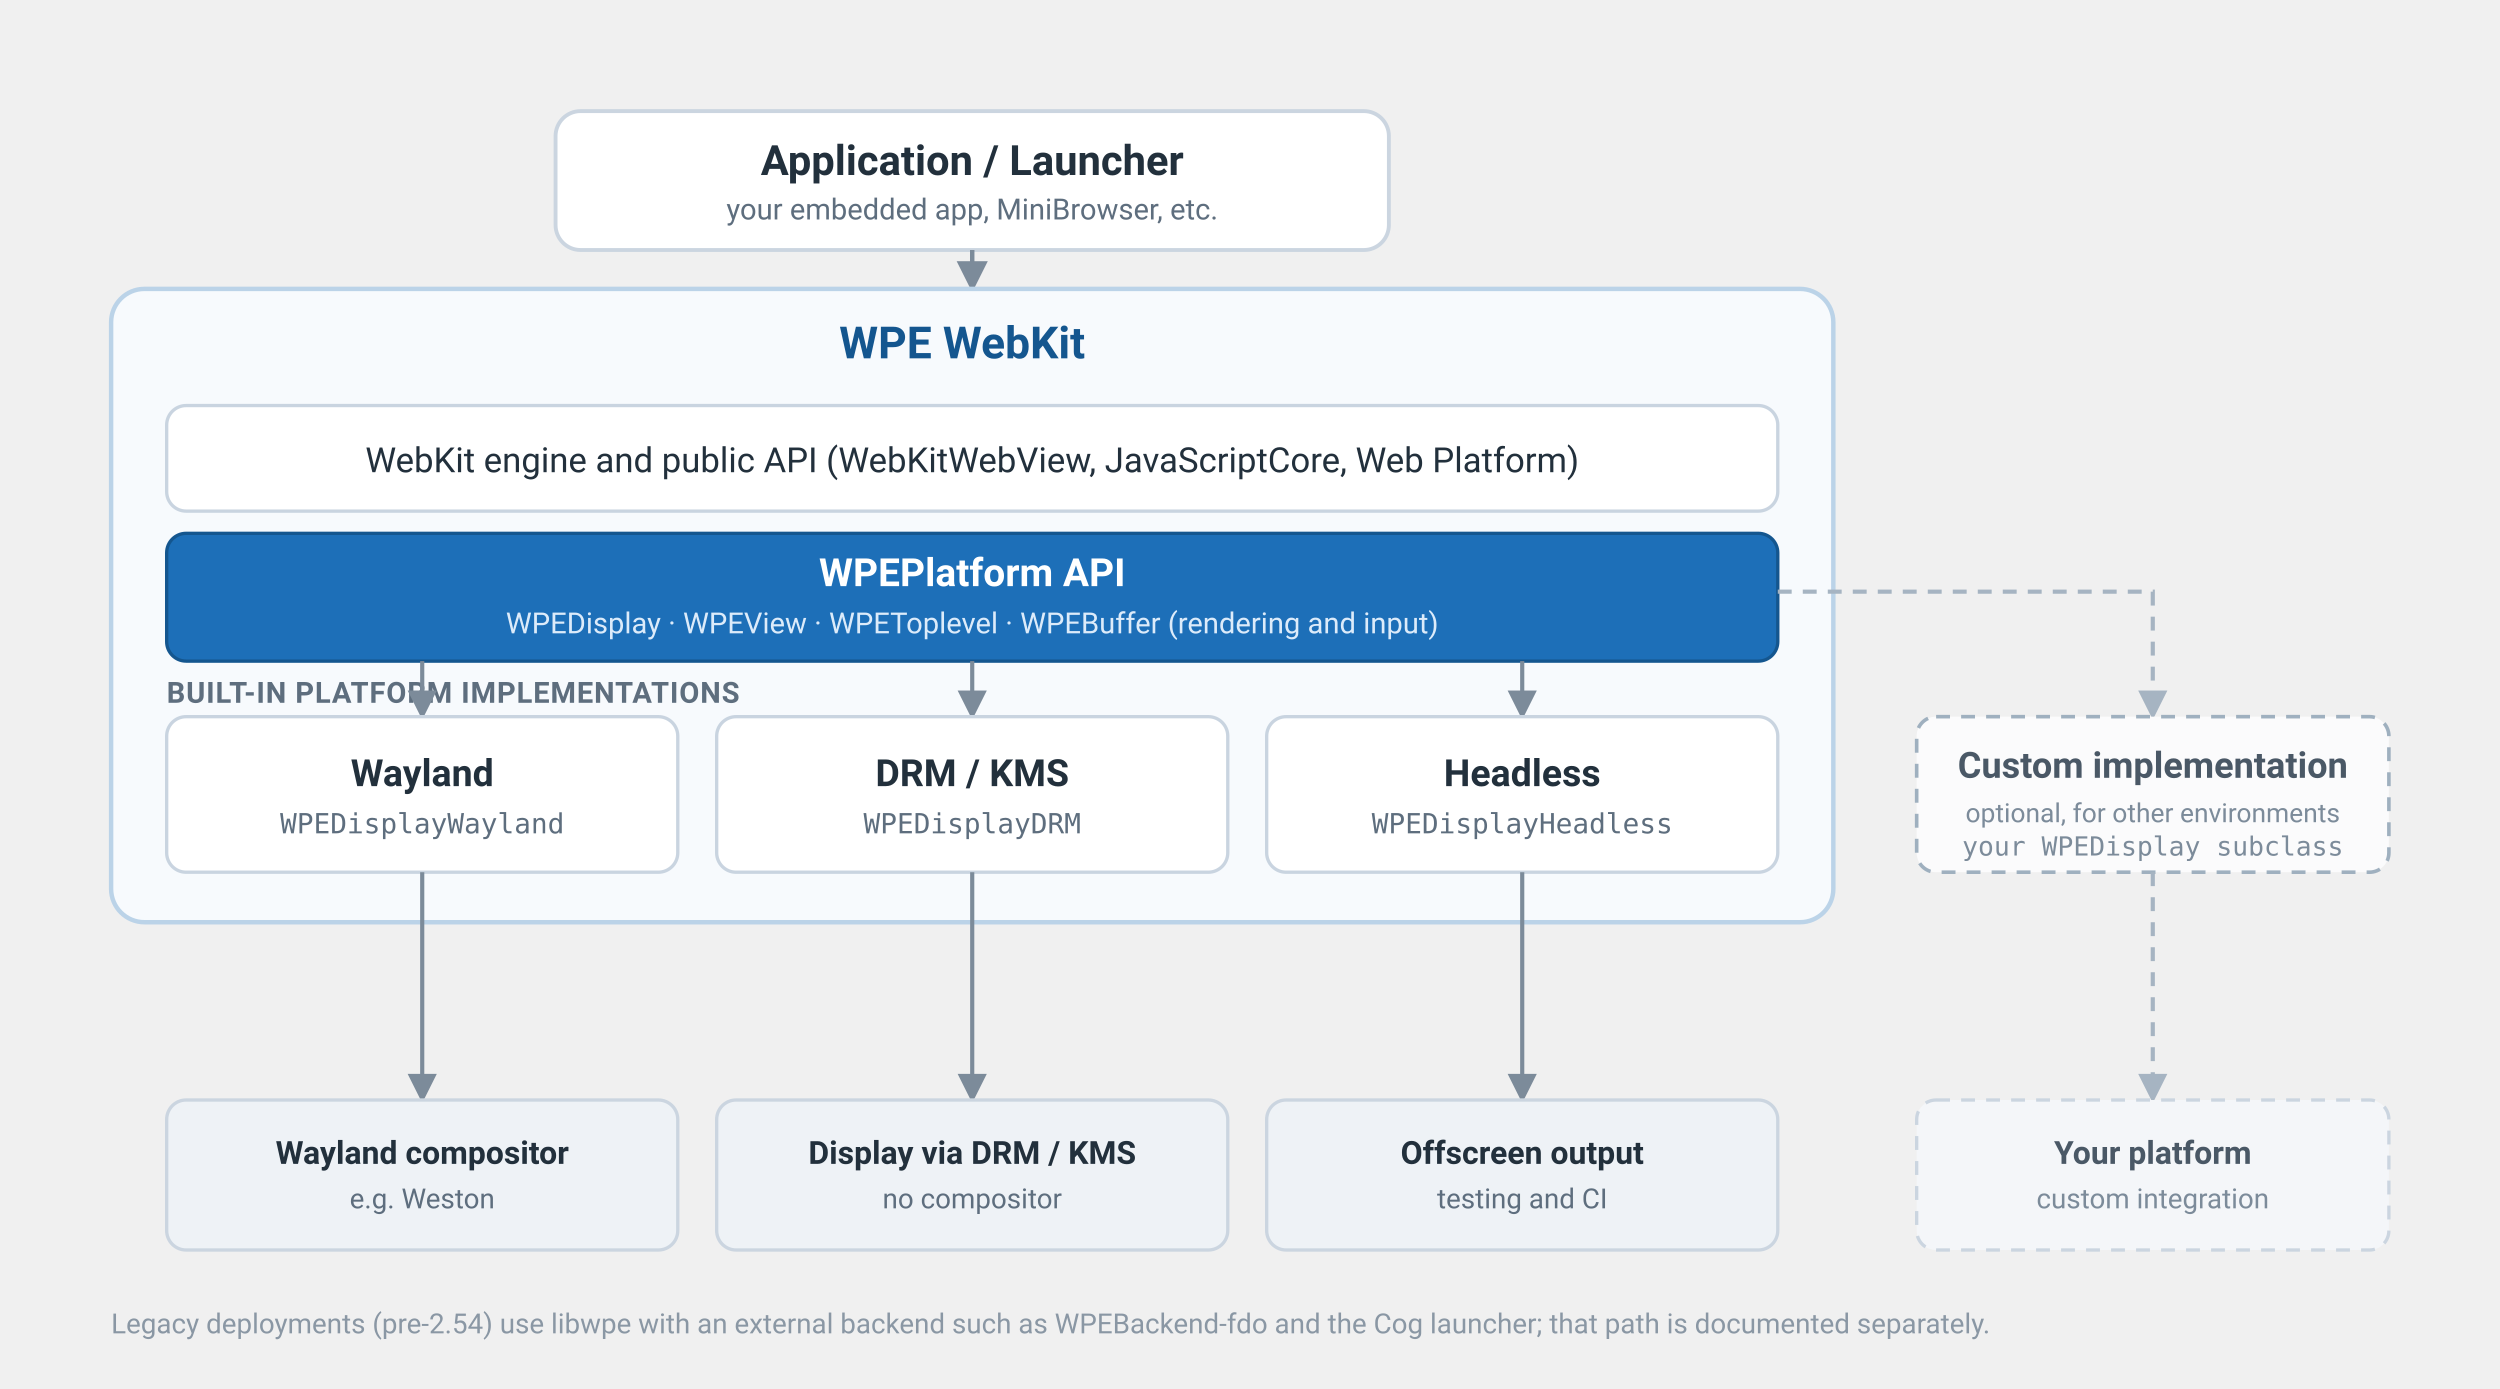
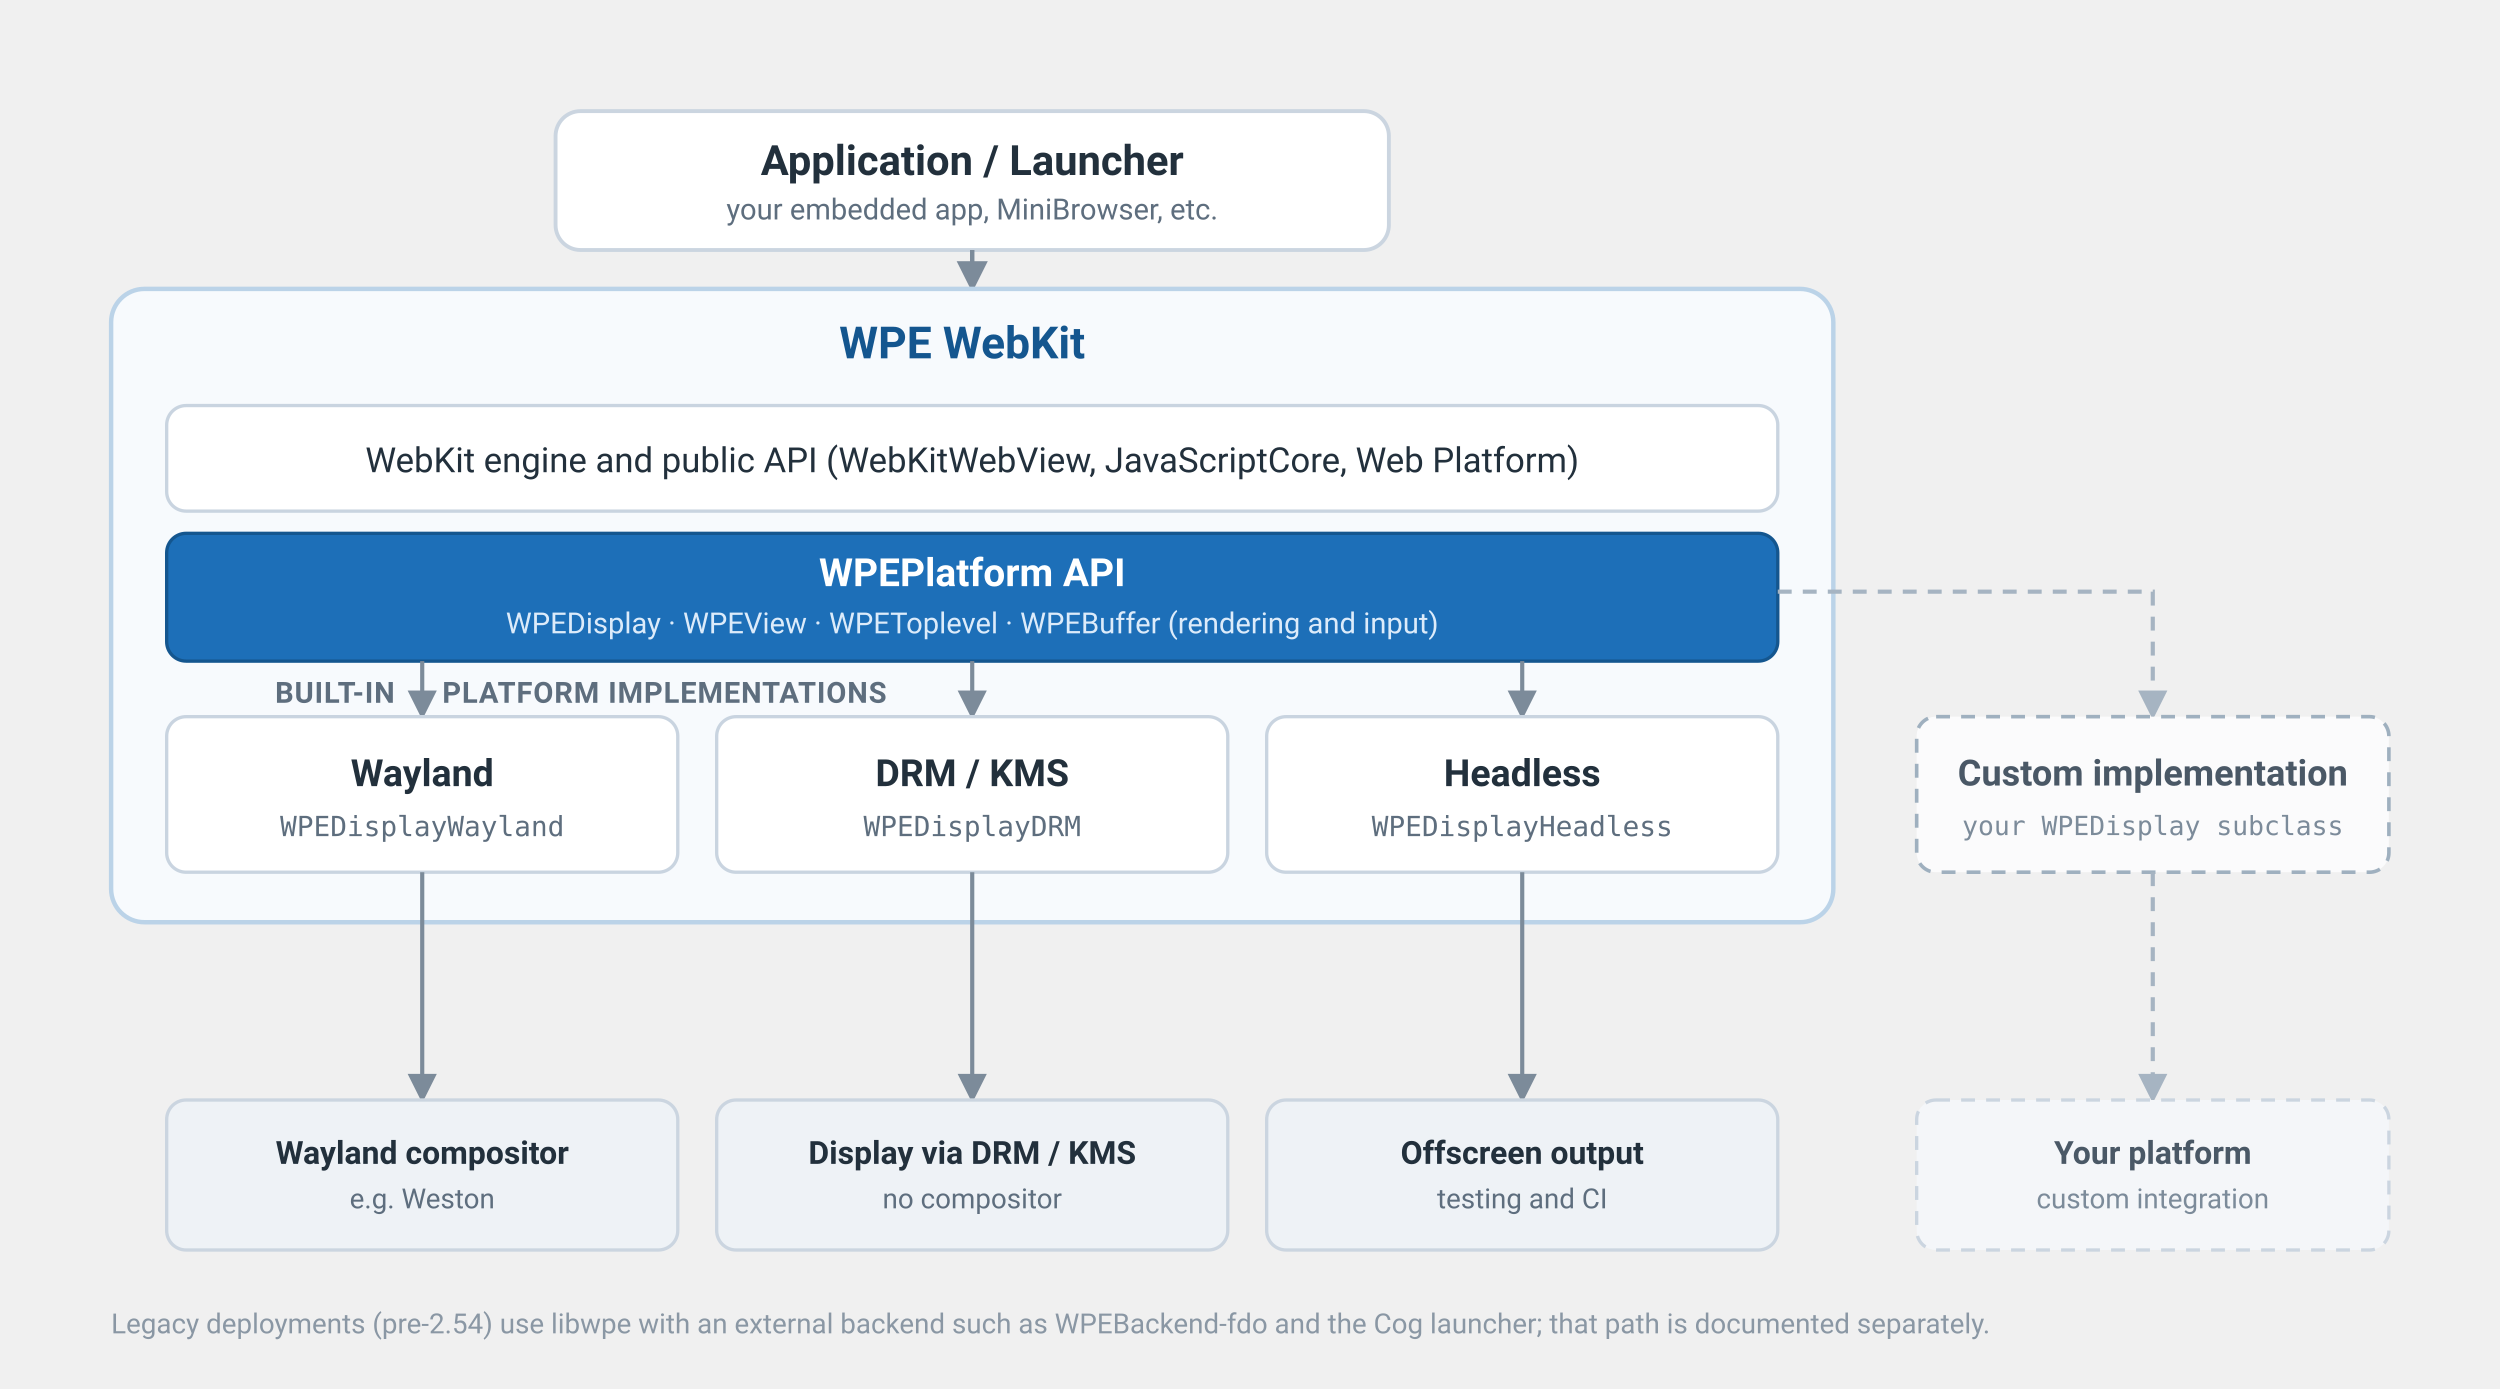
<svg xmlns="http://www.w3.org/2000/svg" viewBox="0 0 900 500" font-family="-apple-system, BlinkMacSystemFont, 'Segoe UI', Roboto, Helvetica, Arial, sans-serif" version="1.1" id="svg30">
  <defs id="defs2">
    <marker id="arrow" viewBox="0 0 10 10" refX="8" refY="5" markerWidth="7" markerHeight="7" orient="auto-start-reverse">
      <path d="M0,0 L10,5 L0,10 z" fill="#7C8B9A" id="path1" />
    </marker>
    <marker id="arrowMuted" viewBox="0 0 10 10" refX="8" refY="5" markerWidth="7" markerHeight="7" orient="auto-start-reverse">
      <path d="M0,0 L10,5 L0,10 z" fill="#A6B4C2" id="path2" />
    </marker>
  </defs>
  <rect x="200" y="40" width="300" height="50" rx="9" fill="#FFFFFF" stroke="#CBD5E0" stroke-width="1.4" id="rect2" />
  <text x="350" y="63" text-anchor="middle" font-size="15" font-weight="600" fill="#22303C" id="text2">Application / Launcher</text>
  <text x="350" y="79" text-anchor="middle" font-size="10.5" fill="#5E6E7E" id="text3">your embedded app, MiniBrowser, etc.</text>
  <line x1="350" y1="90" x2="350" y2="103" stroke="#7C8B9A" stroke-width="1.6" marker-end="url(#arrow)" id="line3" />
  <rect x="40" y="104" width="620" height="228" rx="12" fill="#F7FAFD" stroke="#BBD3E8" stroke-width="1.6" id="rect3" />
  <text x="302.105" y="129" font-size="16px" font-weight="700" fill="#14568f" id="text4">WPE WebKit</text>
  <rect x="60" y="146" width="580" height="38" rx="7" fill="#FFFFFF" stroke="#C9D4E0" stroke-width="1.2" id="rect5" />
  <text x="350" y="170" text-anchor="middle" font-size="12.5" fill="#22303C" id="text6">WebKit engine and public API (WebKitWebView, JavaScriptCore, Web Platform)</text>
  <rect x="60" y="192" width="580" height="46" rx="7" fill="#1D6FB8" stroke="#14568F" stroke-width="1.2" id="rect6" />
  <text x="350" y="211" text-anchor="middle" font-size="14" font-weight="700" fill="#FFFFFF" id="text7">WPEPlatform API</text>
  <text x="350" y="228" text-anchor="middle" font-size="10.5" fill="#DCEBFA" id="text8">WPEDisplay · WPEView · WPEToplevel · WPEBuffer  (rendering and input)</text>
-   <text x="60" y="253" font-size="10.5" font-weight="600" fill="#5E6E7E" letter-spacing="0.3" id="text9">BUILT-IN PLATFORM IMPLEMENTATIONS</text>
+   <text x="99.035" y="253" font-size="10.5px" font-weight="600" fill="#5e6e7e" letter-spacing="0.3" id="text9">BUILT-IN</text>
+   <text x="159.213" y="253" font-size="10.5px" font-weight="600" fill="#5e6e7e" letter-spacing="0.3" id="text9-6">PLATFORM IMPLEMENTATIONS</text>
  <line x1="152" y1="238" x2="152" y2="257" stroke="#7C8B9A" stroke-width="1.5" marker-end="url(#arrow)" id="line9" />
  <line x1="350" y1="238" x2="350" y2="257" stroke="#7C8B9A" stroke-width="1.5" marker-end="url(#arrow)" id="line10" />
  <line x1="548" y1="238" x2="548" y2="257" stroke="#7C8B9A" stroke-width="1.5" marker-end="url(#arrow)" id="line11" />
  <rect x="60" y="258" width="184" height="56" rx="7" fill="#FFFFFF" stroke="#C9D4E0" stroke-width="1.2" id="rect11" />
  <text x="152" y="283" text-anchor="middle" font-size="13.5" font-weight="600" fill="#22303C" id="text11">Wayland</text>
-   <text x="152" y="300" text-anchor="middle" font-size="10" fill="#5E6E7E" font-family="ui-monospace, 'SF Mono', Menlo, Consolas, monospace" id="text12">WPEDisplayWayland</text>
+   <text x="152" y="301" text-anchor="middle" font-size="10px" fill="#5e6e7e" font-family="ui-monospace, 'SF Mono', Menlo, Consolas, monospace" id="text12">WPEDisplayWayland</text>
  <rect x="258" y="258" width="184" height="56" rx="7" fill="#FFFFFF" stroke="#C9D4E0" stroke-width="1.2" id="rect12" />
  <text x="350" y="283" text-anchor="middle" font-size="13.5" font-weight="600" fill="#22303C" id="text13">DRM / KMS</text>
-   <text x="350" y="300" text-anchor="middle" font-size="10" fill="#5E6E7E" font-family="ui-monospace, 'SF Mono', Menlo, Consolas, monospace" id="text14">WPEDisplayDRM</text>
+   <text x="350" y="301" text-anchor="middle" font-size="10px" fill="#5e6e7e" font-family="ui-monospace, 'SF Mono', Menlo, Consolas, monospace" id="text14">WPEDisplayDRM</text>
  <rect x="456" y="258" width="184" height="56" rx="7" fill="#FFFFFF" stroke="#C9D4E0" stroke-width="1.2" id="rect14" />
  <text x="548" y="283" text-anchor="middle" font-size="13.5" font-weight="600" fill="#22303C" id="text15">Headless</text>
-   <text x="548" y="300" text-anchor="middle" font-size="10" fill="#5E6E7E" font-family="ui-monospace, 'SF Mono', Menlo, Consolas, monospace" id="text16">WPEDisplayHeadless</text>
+   <text x="548" y="301" text-anchor="middle" font-size="10px" fill="#5e6e7e" font-family="ui-monospace, 'SF Mono', Menlo, Consolas, monospace" id="text16">WPEDisplayHeadless</text>
  <path d="m 640,213 h 135 v 31 13" fill="none" stroke="#a6b4c2" stroke-width="1.5" stroke-dasharray="5, 4" marker-end="url(#arrowMuted)" id="path16" />
  <rect x="690" y="258" width="170" height="56" rx="7" fill="#FBFBFC" stroke="#9FB0BF" stroke-width="1.3" stroke-dasharray="5 4" id="rect16" />
-   <text x="775" y="280" text-anchor="middle" font-size="13" font-weight="600" fill="#4A5866" id="text17">Custom implementation</text>
-   <text x="775" y="296" text-anchor="middle" font-size="9.5" fill="#7C8B9A" id="text18">optional, for other environments</text>
-   <text x="775" y="308" text-anchor="middle" font-size="9.5" fill="#7C8B9A" font-family="ui-monospace, 'SF Mono', Menlo, Consolas, monospace" id="text19">your WPEDisplay subclass</text>
+   <text x="775" y="282.791" text-anchor="middle" font-size="13px" font-weight="600" fill="#4a5866" id="text17">Custom implementation</text>
+   <text x="775" y="300.617" text-anchor="middle" font-size="9.5px" fill="#7c8b9a" font-family="ui-monospace, 'SF Mono', Menlo, Consolas, monospace" id="text19">your WPEDisplay subclass</text>
  <line x1="152" y1="314" x2="152" y2="395" stroke="#7C8B9A" stroke-width="1.5" marker-end="url(#arrow)" id="line19" />
  <line x1="350" y1="314" x2="350" y2="395" stroke="#7C8B9A" stroke-width="1.5" marker-end="url(#arrow)" id="line20" />
  <line x1="548" y1="314" x2="548" y2="395" stroke="#7C8B9A" stroke-width="1.5" marker-end="url(#arrow)" id="line21" />
  <line x1="775" y1="314" x2="775" y2="395" stroke="#A6B4C2" stroke-width="1.5" stroke-dasharray="5 4" marker-end="url(#arrowMuted)" id="line22" />
  <rect x="60" y="396" width="184" height="54" rx="7" fill="#EEF2F6" stroke="#CBD5E0" stroke-width="1.2" id="rect22" />
  <text x="152" y="419" text-anchor="middle" font-size="11.5" font-weight="600" fill="#22303C" id="text22">Wayland compositor</text>
  <text x="152" y="435" text-anchor="middle" font-size="10" fill="#5E6E7E" id="text23">e.g. Weston</text>
  <rect x="258" y="396" width="184" height="54" rx="7" fill="#EEF2F6" stroke="#CBD5E0" stroke-width="1.2" id="rect23" />
  <text x="350" y="419" text-anchor="middle" font-size="11.5" font-weight="600" fill="#22303C" id="text24">Display via DRM / KMS</text>
  <text x="350" y="435" text-anchor="middle" font-size="10" fill="#5E6E7E" id="text25">no compositor</text>
  <rect x="456" y="396" width="184" height="54" rx="7" fill="#EEF2F6" stroke="#CBD5E0" stroke-width="1.2" id="rect25" />
  <text x="548" y="419" text-anchor="middle" font-size="11.5" font-weight="600" fill="#22303C" id="text26">Offscreen output</text>
  <text x="548" y="435" text-anchor="middle" font-size="10" fill="#5E6E7E" id="text27">testing and CI</text>
  <rect x="690" y="396" width="170" height="54" rx="7" fill="#F4F6F9" stroke="#CBD5E0" stroke-width="1.2" stroke-dasharray="5 4" id="rect27" />
  <text x="775" y="419" text-anchor="middle" font-size="11.5" font-weight="600" fill="#4A5866" id="text28">Your platform</text>
  <text x="775" y="435" text-anchor="middle" font-size="10" fill="#7C8B9A" id="text29">custom integration</text>
  <text x="40" y="480" font-size="10" fill="#8A97A4" id="text30">Legacy deployments (pre-2.54) use libwpe with an external backend such as WPEBackend-fdo and the Cog launcher; that path is documented separately.</text>
</svg>
